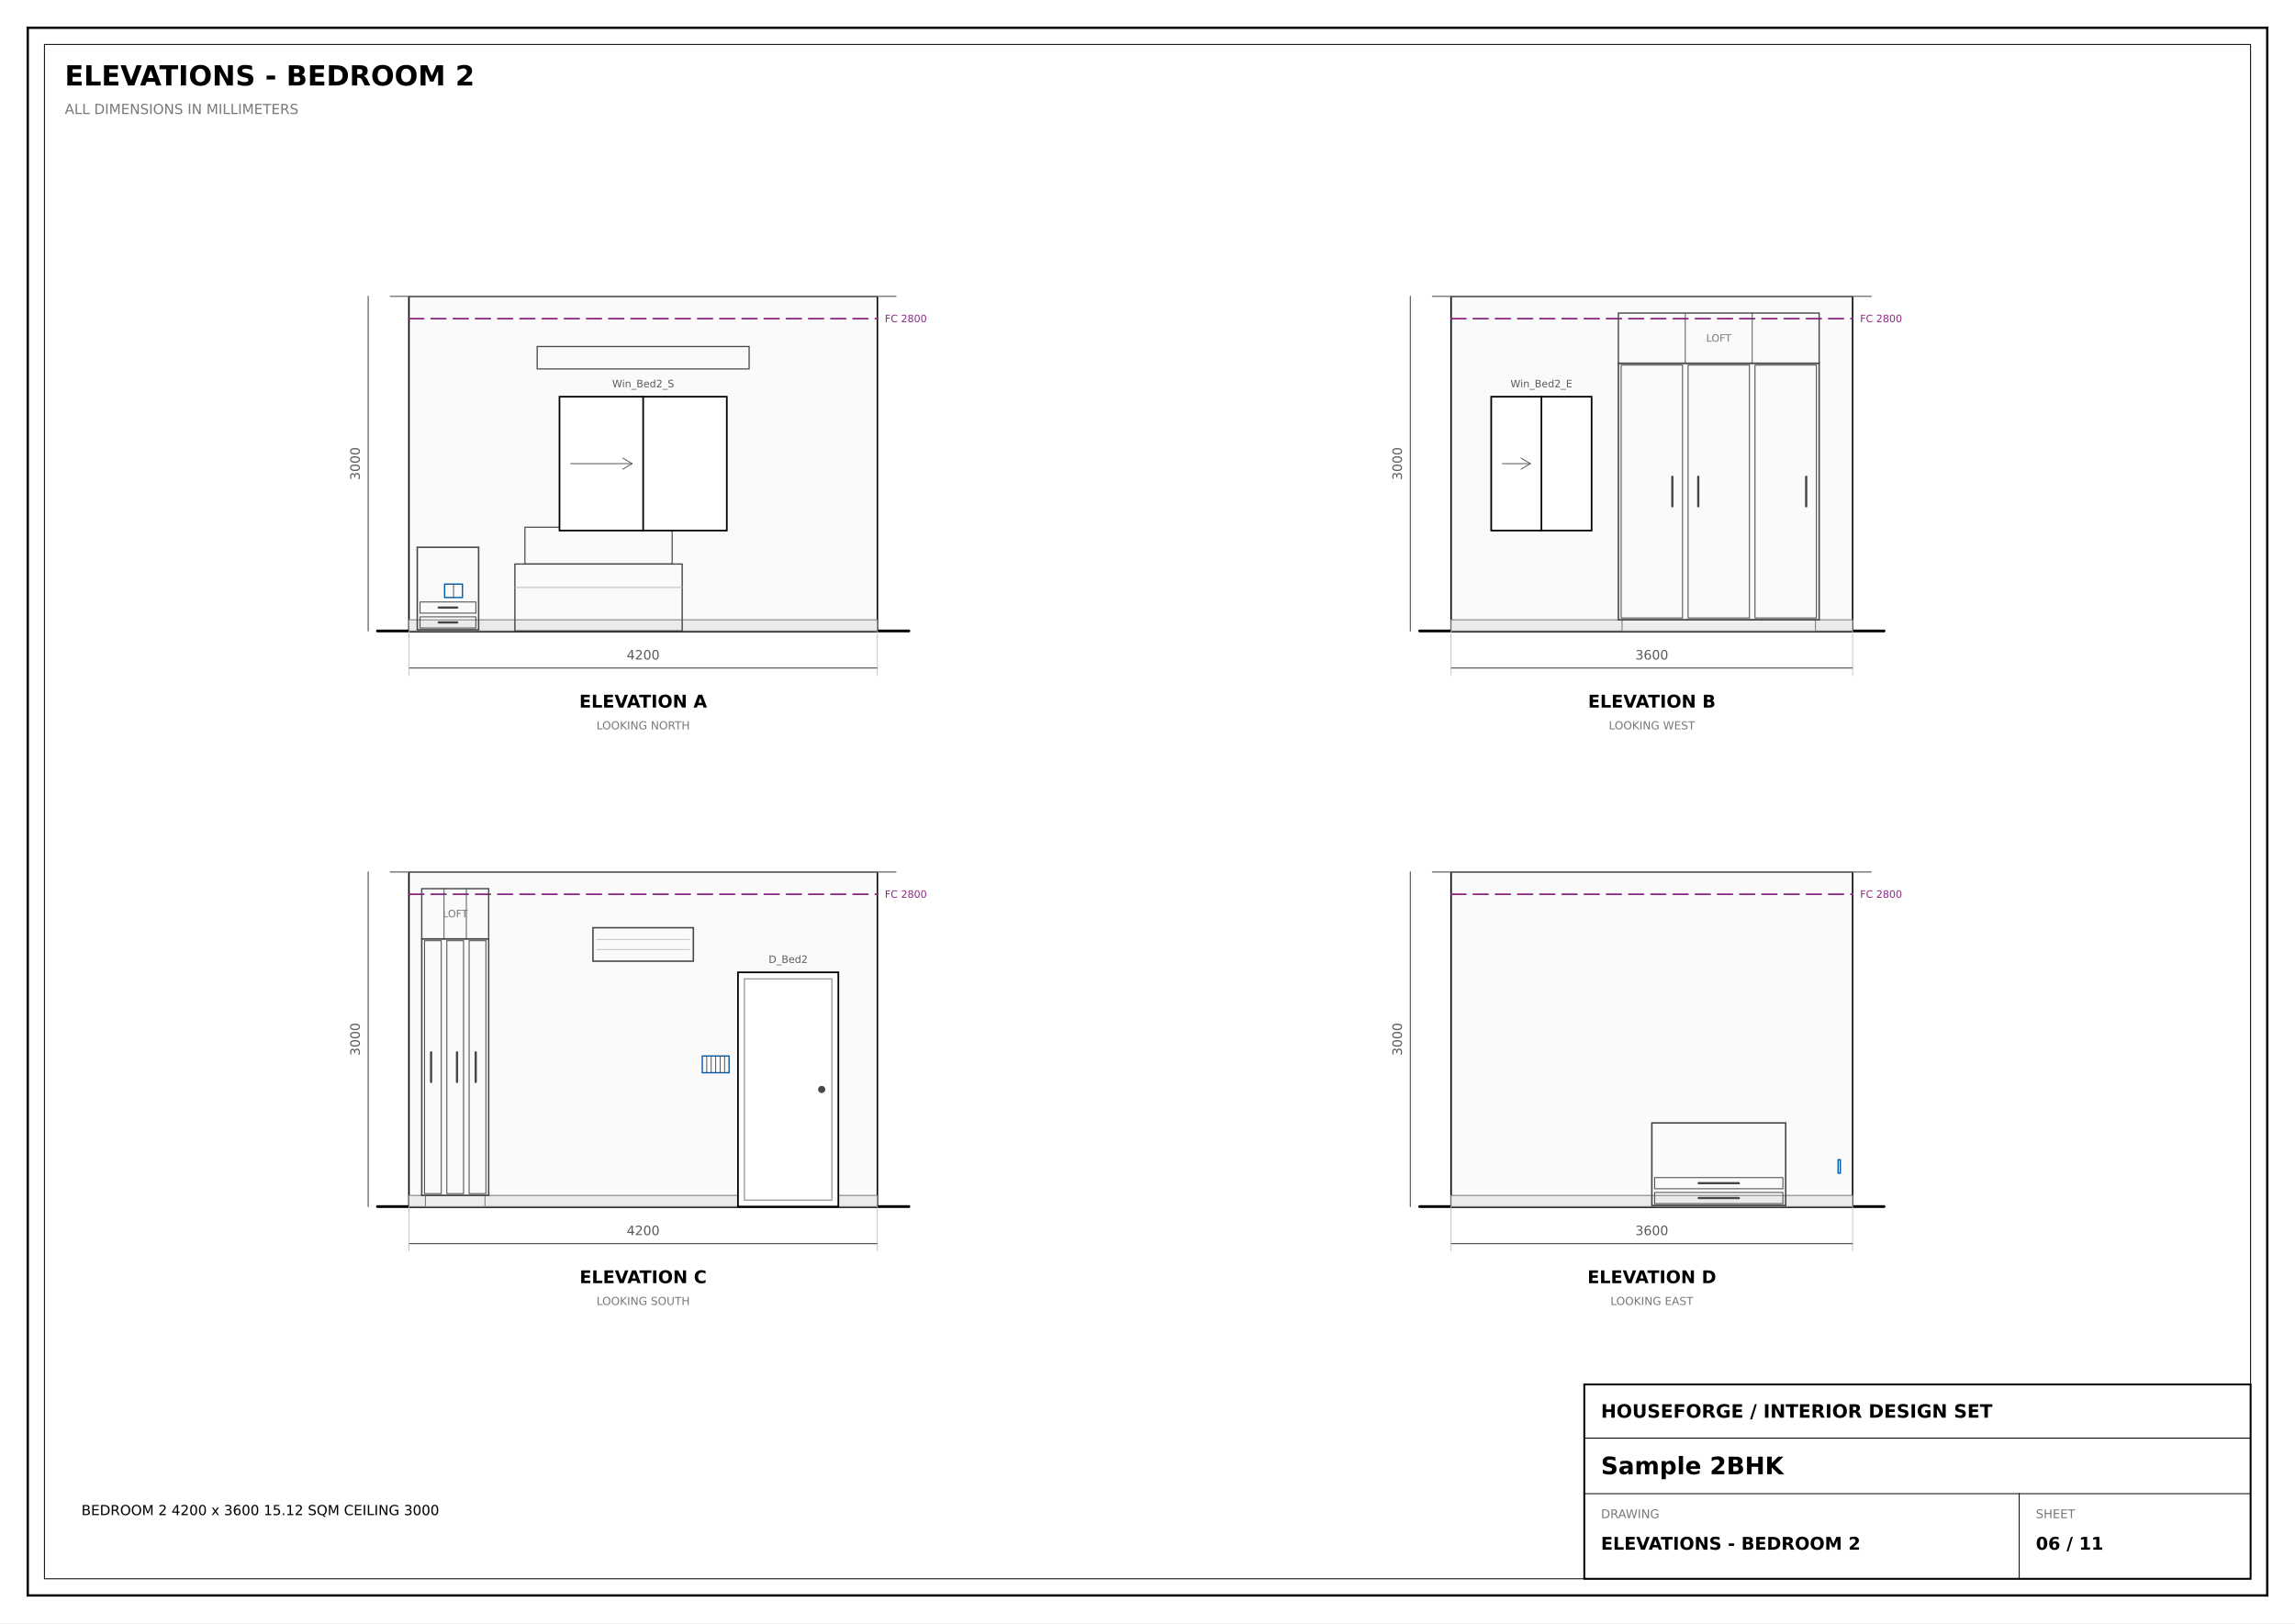
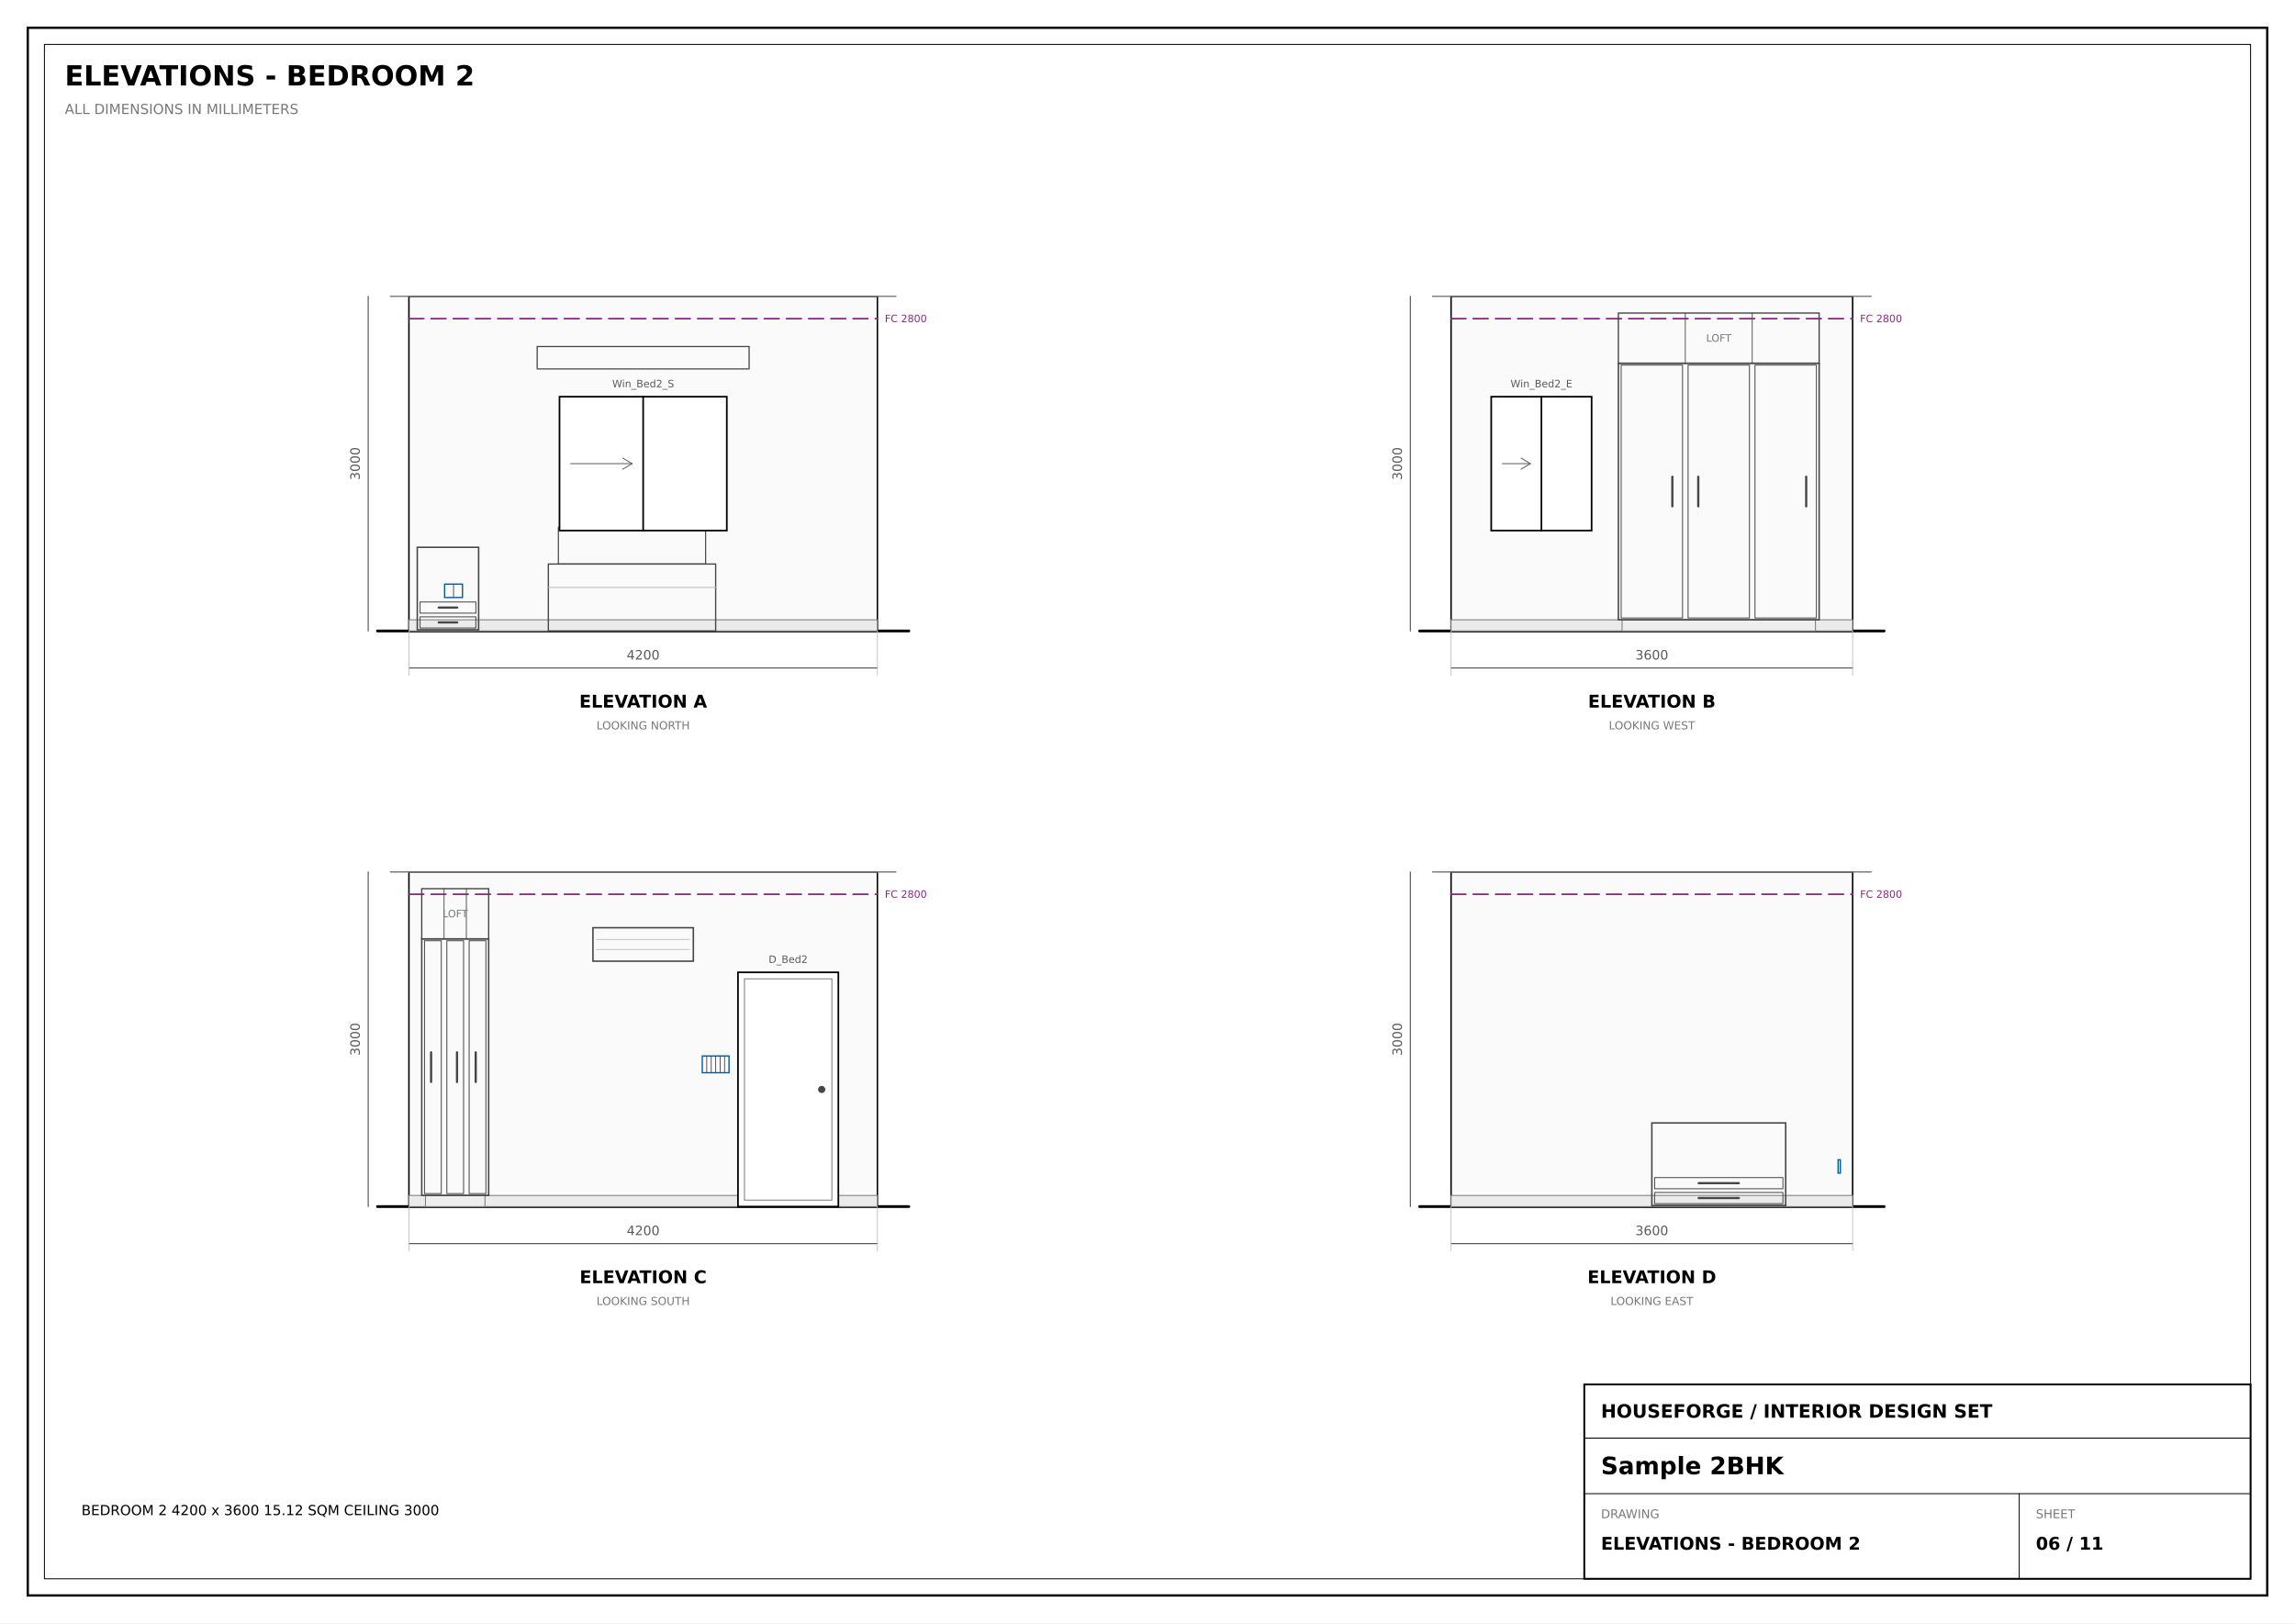
<svg xmlns="http://www.w3.org/2000/svg" width="2480" height="1754" viewBox="0 0 2480 1754">
  <rect width="2480" height="1754" fill="#ffffff" />
  <polygon points="30.00,30.00 2450.00,30.00 2450.00,1724.00 30.00,1724.00" fill="none" stroke="#000000" stroke-width="2.50" />
  <polygon points="48.00,48.00 2432.00,48.00 2432.00,1706.00 48.00,1706.00" fill="none" stroke="#000000" stroke-width="1.00" />
  <polygon points="1712.00,1496.00 2432.00,1496.00 2432.00,1706.00 1712.00,1706.00" fill="#ffffff" stroke="#000000" stroke-width="2.00" />
  <line x1="1712.00" y1="1554.00" x2="2432.00" y2="1554.00" stroke="#000000" stroke-width="1.00" stroke-linecap="round" />
  <line x1="1712.00" y1="1614.00" x2="2432.00" y2="1614.00" stroke="#000000" stroke-width="1.00" stroke-linecap="round" />
  <line x1="2182.00" y1="1614.00" x2="2182.00" y2="1706.00" stroke="#000000" stroke-width="1.00" stroke-linecap="round" />
  <text x="1730.00" y="1525.00" font-family="DejaVu Sans, Arial, sans-serif" font-size="20.00" fill="#000000" text-anchor="start" dominant-baseline="central" font-weight="bold">HOUSEFORGE  /  INTERIOR DESIGN SET</text>
  <text x="1730.00" y="1584.00" font-family="DejaVu Sans, Arial, sans-serif" font-size="26.00" fill="#000000" text-anchor="start" dominant-baseline="central" font-weight="bold">Sample 2BHK</text>
  <text x="1730.00" y="1636.00" font-family="DejaVu Sans, Arial, sans-serif" font-size="13.00" fill="#787878" text-anchor="start" dominant-baseline="central">DRAWING</text>
  <text x="1730.00" y="1668.00" font-family="DejaVu Sans, Arial, sans-serif" font-size="19.00" fill="#000000" text-anchor="start" dominant-baseline="central" font-weight="bold">ELEVATIONS - BEDROOM 2</text>
  <text x="2200.00" y="1636.00" font-family="DejaVu Sans, Arial, sans-serif" font-size="13.00" fill="#787878" text-anchor="start" dominant-baseline="central">SHEET</text>
  <text x="2200.00" y="1668.00" font-family="DejaVu Sans, Arial, sans-serif" font-size="19.00" fill="#000000" text-anchor="start" dominant-baseline="central" font-weight="bold">06 / 11</text>
  <text x="70.00" y="82.00" font-family="DejaVu Sans, Arial, sans-serif" font-size="30.00" fill="#000000" text-anchor="start" dominant-baseline="central" font-weight="bold">ELEVATIONS - BEDROOM 2</text>
  <text x="70.00" y="118.00" font-family="DejaVu Sans, Arial, sans-serif" font-size="15.00" fill="#787878" text-anchor="start" dominant-baseline="central">ALL DIMENSIONS IN MILLIMETERS</text>
  <polygon points="441.88,320.20 948.12,320.20 948.12,681.80 441.88,681.80" fill="#fafafa" stroke="#000000" stroke-width="1.60" />
  <line x1="407.88" y1="681.80" x2="982.12" y2="681.80" stroke="#000000" stroke-width="3.00" stroke-linecap="round" />
  <line x1="421.88" y1="320.20" x2="968.12" y2="320.20" stroke="#787878" stroke-width="1.40" stroke-linecap="round" />
  <line x1="441.88" y1="344.31" x2="948.12" y2="344.31" stroke="#8c2882" stroke-width="1.80" stroke-dasharray="16 8" stroke-linecap="round" />
  <text x="956.12" y="344.31" font-family="DejaVu Sans, Arial, sans-serif" font-size="11.00" fill="#8c2882" text-anchor="start" dominant-baseline="central">FC 2800</text>
  <polygon points="441.88,669.75 948.12,669.75 948.12,681.80 441.88,681.80" fill="#ebebeb" stroke="#787878" stroke-width="1.00" />
-   <polygon points="556.39,609.48 737.19,609.48 737.19,681.80 556.39,681.80" fill="none" stroke="#464646" stroke-width="1.40" />
-   <polygon points="567.23,569.70 726.34,569.70 726.34,609.48 567.23,609.48" fill="none" stroke="#464646" stroke-width="1.20" />
-   <line x1="556.39" y1="634.79" x2="737.19" y2="634.79" stroke="#b9b9b9" stroke-width="1.00" stroke-linecap="round" />
+   <polygon points="592.55,609.48 773.35,609.48 773.35,681.80 592.55,681.80" fill="none" stroke="#464646" stroke-width="1.40" />
+   <polygon points="603.39,569.70 762.50,569.70 762.50,609.48 603.39,609.48" fill="none" stroke="#464646" stroke-width="1.20" />
+   <line x1="592.55" y1="634.79" x2="773.35" y2="634.79" stroke="#b9b9b9" stroke-width="1.00" stroke-linecap="round" />
  <polygon points="454.92,680.59 513.21,680.59 513.21,681.80 454.92,681.80" fill="#eeeeee" stroke="#787878" stroke-width="1.00" />
  <polygon points="450.92,591.40 517.21,591.40 517.21,680.59 450.92,680.59" fill="none" stroke="#464646" stroke-width="1.60" />
  <polygon points="453.92,650.48 514.21,650.48 514.21,662.54 453.92,662.54" fill="none" stroke="#464646" stroke-width="1.00" />
  <line x1="474.07" y1="656.51" x2="494.07" y2="656.51" stroke="#464646" stroke-width="2.40" stroke-linecap="round" />
  <polygon points="453.92,666.54 514.21,666.54 514.21,678.59 453.92,678.59" fill="none" stroke="#464646" stroke-width="1.00" />
  <line x1="474.07" y1="672.57" x2="494.07" y2="672.57" stroke="#464646" stroke-width="2.40" stroke-linecap="round" />
  <polygon points="580.49,374.44 809.51,374.44 809.51,398.55 580.49,398.55" fill="none" stroke="#464646" stroke-width="1.30" />
  <line x1="580.49" y1="398.55" x2="809.51" y2="398.55" stroke="#787878" stroke-width="1.00" stroke-linecap="round" />
  <polygon points="480.45,631.18 499.74,631.18 499.74,645.64 480.45,645.64" fill="none" stroke="#005aaa" stroke-width="1.40" />
  <line x1="490.09" y1="631.18" x2="490.09" y2="645.64" stroke="#464646" stroke-width="0.90" stroke-linecap="round" />
  <polygon points="604.60,428.68 785.40,428.68 785.40,573.32 604.60,573.32" fill="#ffffff" stroke="#000000" stroke-width="1.80" />
  <line x1="695.00" y1="428.68" x2="695.00" y2="573.32" stroke="#000000" stroke-width="1.80" stroke-linecap="round" />
  <line x1="616.60" y1="501.00" x2="683.00" y2="501.00" stroke="#5a5a5a" stroke-width="1.00" stroke-linecap="round" />
  <line x1="683.00" y1="501.00" x2="673.00" y2="495.00" stroke="#5a5a5a" stroke-width="1.00" stroke-linecap="round" />
  <line x1="683.00" y1="501.00" x2="673.00" y2="507.00" stroke="#5a5a5a" stroke-width="1.00" stroke-linecap="round" />
  <text x="695.00" y="414.68" font-family="DejaVu Sans, Arial, sans-serif" font-size="11.00" fill="#5a5a5a" text-anchor="middle" dominant-baseline="central">Win_Bed2_S</text>
  <line x1="441.88" y1="721.80" x2="948.12" y2="721.80" stroke="#5a5a5a" stroke-width="1.20" stroke-linecap="round" />
  <line x1="441.88" y1="681.80" x2="441.88" y2="729.80" stroke="#b9b9b9" stroke-width="0.80" stroke-linecap="round" />
  <line x1="948.12" y1="681.80" x2="948.12" y2="729.80" stroke="#b9b9b9" stroke-width="0.80" stroke-linecap="round" />
  <text x="695.00" y="707.80" font-family="DejaVu Sans, Arial, sans-serif" font-size="14.00" fill="#5a5a5a" text-anchor="middle" dominant-baseline="central">4200</text>
  <line x1="397.88" y1="320.20" x2="397.88" y2="681.80" stroke="#5a5a5a" stroke-width="1.20" stroke-linecap="round" />
  <text x="383.88" y="501.00" font-family="DejaVu Sans, Arial, sans-serif" font-size="14.00" fill="#5a5a5a" text-anchor="middle" dominant-baseline="central" transform="rotate(-90.00 383.88 501.00)">3000</text>
  <text x="695.00" y="758.00" font-family="DejaVu Sans, Arial, sans-serif" font-size="19.00" fill="#000000" text-anchor="middle" dominant-baseline="central" font-weight="bold">ELEVATION A</text>
  <text x="695.00" y="784.00" font-family="DejaVu Sans, Arial, sans-serif" font-size="12.00" fill="#787878" text-anchor="middle" dominant-baseline="central">LOOKING NORTH</text>
  <polygon points="1568.04,320.20 2001.96,320.20 2001.96,681.80 1568.04,681.80" fill="#fafafa" stroke="#000000" stroke-width="1.60" />
  <line x1="1534.04" y1="681.80" x2="2035.96" y2="681.80" stroke="#000000" stroke-width="3.00" stroke-linecap="round" />
  <line x1="1548.04" y1="320.20" x2="2021.96" y2="320.20" stroke="#787878" stroke-width="1.40" stroke-linecap="round" />
  <line x1="1568.04" y1="344.31" x2="2001.96" y2="344.31" stroke="#8c2882" stroke-width="1.80" stroke-dasharray="16 8" stroke-linecap="round" />
  <text x="2009.96" y="344.31" font-family="DejaVu Sans, Arial, sans-serif" font-size="11.00" fill="#8c2882" text-anchor="start" dominant-baseline="central">FC 2800</text>
  <polygon points="1568.04,669.75 2001.96,669.75 2001.96,681.80 1568.04,681.80" fill="#ebebeb" stroke="#787878" stroke-width="1.00" />
  <polygon points="1752.84,669.75 1961.80,669.75 1961.80,681.80 1752.84,681.80" fill="#eeeeee" stroke="#787878" stroke-width="1.00" />
  <polygon points="1748.84,392.52 1965.80,392.52 1965.80,669.75 1748.84,669.75" fill="none" stroke="#464646" stroke-width="1.60" />
  <polygon points="1751.84,394.52 1818.16,394.52 1818.16,667.75 1751.84,667.75" fill="none" stroke="#464646" stroke-width="1.00" />
  <line x1="1807.16" y1="515.13" x2="1807.16" y2="547.13" stroke="#464646" stroke-width="2.40" stroke-linecap="round" />
  <polygon points="1824.16,394.52 1890.48,394.52 1890.48,667.75 1824.16,667.75" fill="none" stroke="#464646" stroke-width="1.00" />
  <line x1="1835.16" y1="515.13" x2="1835.16" y2="547.13" stroke="#464646" stroke-width="2.40" stroke-linecap="round" />
  <polygon points="1896.48,394.52 1962.80,394.52 1962.80,667.75 1896.48,667.75" fill="none" stroke="#464646" stroke-width="1.00" />
  <line x1="1951.80" y1="515.13" x2="1951.80" y2="547.13" stroke="#464646" stroke-width="2.40" stroke-linecap="round" />
  <polygon points="1748.84,338.28 1965.80,338.28 1965.80,392.52 1748.84,392.52" fill="none" stroke="#464646" stroke-width="1.40" />
  <line x1="1821.16" y1="338.28" x2="1821.16" y2="392.52" stroke="#464646" stroke-width="0.90" stroke-linecap="round" />
  <line x1="1893.48" y1="338.28" x2="1893.48" y2="392.52" stroke="#464646" stroke-width="0.90" stroke-linecap="round" />
  <text x="1857.32" y="365.40" font-family="DejaVu Sans, Arial, sans-serif" font-size="11.00" fill="#787878" text-anchor="middle" dominant-baseline="central">LOFT</text>
  <polygon points="1611.43,428.68 1719.91,428.68 1719.91,573.32 1611.43,573.32" fill="#ffffff" stroke="#000000" stroke-width="1.80" />
  <line x1="1665.67" y1="428.68" x2="1665.67" y2="573.32" stroke="#000000" stroke-width="1.80" stroke-linecap="round" />
  <line x1="1623.43" y1="501.00" x2="1653.67" y2="501.00" stroke="#5a5a5a" stroke-width="1.00" stroke-linecap="round" />
  <line x1="1653.67" y1="501.00" x2="1643.67" y2="495.00" stroke="#5a5a5a" stroke-width="1.00" stroke-linecap="round" />
  <line x1="1653.67" y1="501.00" x2="1643.67" y2="507.00" stroke="#5a5a5a" stroke-width="1.00" stroke-linecap="round" />
  <text x="1665.67" y="414.68" font-family="DejaVu Sans, Arial, sans-serif" font-size="11.00" fill="#5a5a5a" text-anchor="middle" dominant-baseline="central">Win_Bed2_E</text>
  <line x1="1568.04" y1="721.80" x2="2001.96" y2="721.80" stroke="#5a5a5a" stroke-width="1.20" stroke-linecap="round" />
  <line x1="1568.04" y1="681.80" x2="1568.04" y2="729.80" stroke="#b9b9b9" stroke-width="0.80" stroke-linecap="round" />
  <line x1="2001.96" y1="681.80" x2="2001.96" y2="729.80" stroke="#b9b9b9" stroke-width="0.80" stroke-linecap="round" />
  <text x="1785.00" y="707.80" font-family="DejaVu Sans, Arial, sans-serif" font-size="14.00" fill="#5a5a5a" text-anchor="middle" dominant-baseline="central">3600</text>
  <line x1="1524.04" y1="320.20" x2="1524.04" y2="681.80" stroke="#5a5a5a" stroke-width="1.20" stroke-linecap="round" />
  <text x="1510.04" y="501.00" font-family="DejaVu Sans, Arial, sans-serif" font-size="14.00" fill="#5a5a5a" text-anchor="middle" dominant-baseline="central" transform="rotate(-90.00 1510.04 501.00)">3000</text>
  <text x="1785.00" y="758.00" font-family="DejaVu Sans, Arial, sans-serif" font-size="19.00" fill="#000000" text-anchor="middle" dominant-baseline="central" font-weight="bold">ELEVATION B</text>
  <text x="1785.00" y="784.00" font-family="DejaVu Sans, Arial, sans-serif" font-size="12.00" fill="#787878" text-anchor="middle" dominant-baseline="central">LOOKING WEST</text>
  <polygon points="441.88,942.20 948.12,942.20 948.12,1303.80 441.88,1303.80" fill="#fafafa" stroke="#000000" stroke-width="1.60" />
  <line x1="407.88" y1="1303.80" x2="982.12" y2="1303.80" stroke="#000000" stroke-width="3.00" stroke-linecap="round" />
  <line x1="421.88" y1="942.20" x2="968.12" y2="942.20" stroke="#787878" stroke-width="1.40" stroke-linecap="round" />
  <line x1="441.88" y1="966.31" x2="948.12" y2="966.31" stroke="#8c2882" stroke-width="1.80" stroke-dasharray="16 8" stroke-linecap="round" />
  <text x="956.12" y="966.31" font-family="DejaVu Sans, Arial, sans-serif" font-size="11.00" fill="#8c2882" text-anchor="start" dominant-baseline="central">FC 2800</text>
  <polygon points="441.88,1291.75 948.12,1291.75 948.12,1303.80 441.88,1303.80" fill="#ebebeb" stroke="#787878" stroke-width="1.00" />
  <polygon points="459.74,1291.75 524.06,1291.75 524.06,1303.80 459.74,1303.80" fill="#eeeeee" stroke="#787878" stroke-width="1.00" />
  <polygon points="455.74,1014.52 528.06,1014.52 528.06,1291.75 455.74,1291.75" fill="none" stroke="#464646" stroke-width="1.60" />
  <polygon points="458.74,1016.52 476.85,1016.52 476.85,1289.75 458.74,1289.75" fill="none" stroke="#464646" stroke-width="1.00" />
  <line x1="465.85" y1="1137.13" x2="465.85" y2="1169.13" stroke="#464646" stroke-width="2.40" stroke-linecap="round" />
  <polygon points="482.85,1016.52 500.95,1016.52 500.95,1289.75 482.85,1289.75" fill="none" stroke="#464646" stroke-width="1.00" />
  <line x1="493.85" y1="1137.13" x2="493.85" y2="1169.13" stroke="#464646" stroke-width="2.40" stroke-linecap="round" />
  <polygon points="506.95,1016.52 525.06,1016.52 525.06,1289.75 506.95,1289.75" fill="none" stroke="#464646" stroke-width="1.00" />
  <line x1="514.06" y1="1137.13" x2="514.06" y2="1169.13" stroke="#464646" stroke-width="2.40" stroke-linecap="round" />
  <polygon points="455.74,960.28 528.06,960.28 528.06,1014.52 455.74,1014.52" fill="none" stroke="#464646" stroke-width="1.40" />
  <line x1="479.85" y1="960.28" x2="479.85" y2="1014.52" stroke="#464646" stroke-width="0.90" stroke-linecap="round" />
  <line x1="503.95" y1="960.28" x2="503.95" y2="1014.52" stroke="#464646" stroke-width="0.90" stroke-linecap="round" />
  <text x="491.90" y="987.40" font-family="DejaVu Sans, Arial, sans-serif" font-size="11.00" fill="#787878" text-anchor="middle" dominant-baseline="central">LOFT</text>
  <polygon points="758.88,1141.08 787.81,1141.08 787.81,1159.16 758.88,1159.16" fill="none" stroke="#005aaa" stroke-width="1.40" />
  <line x1="763.70" y1="1141.08" x2="763.70" y2="1159.16" stroke="#464646" stroke-width="0.90" stroke-linecap="round" />
  <line x1="768.53" y1="1141.08" x2="768.53" y2="1159.16" stroke="#464646" stroke-width="0.90" stroke-linecap="round" />
  <line x1="773.35" y1="1141.08" x2="773.35" y2="1159.16" stroke="#464646" stroke-width="0.90" stroke-linecap="round" />
  <line x1="778.17" y1="1141.08" x2="778.17" y2="1159.16" stroke="#464646" stroke-width="0.90" stroke-linecap="round" />
  <line x1="782.99" y1="1141.08" x2="782.99" y2="1159.16" stroke="#464646" stroke-width="0.90" stroke-linecap="round" />
  <polygon points="640.76,1002.47 749.24,1002.47 749.24,1038.63 640.76,1038.63" fill="none" stroke="#464646" stroke-width="1.60" />
  <line x1="644.76" y1="1015.12" x2="745.24" y2="1015.12" stroke="#b9b9b9" stroke-width="0.90" stroke-linecap="round" />
  <line x1="644.76" y1="1025.97" x2="745.24" y2="1025.97" stroke="#b9b9b9" stroke-width="0.90" stroke-linecap="round" />
  <polygon points="797.45,1050.68 905.93,1050.68 905.93,1303.80 797.45,1303.80" fill="#ffffff" stroke="#000000" stroke-width="1.80" />
  <polygon points="804.45,1057.68 898.93,1057.68 898.93,1296.80 804.45,1296.80" fill="none" stroke="#787878" stroke-width="1.00" />
  <circle cx="887.93" cy="1177.24" r="3.40" fill="#464646" stroke="#464646" stroke-width="1.00" />
  <text x="851.69" y="1036.68" font-family="DejaVu Sans, Arial, sans-serif" font-size="11.00" fill="#5a5a5a" text-anchor="middle" dominant-baseline="central">D_Bed2</text>
  <line x1="441.88" y1="1343.80" x2="948.12" y2="1343.80" stroke="#5a5a5a" stroke-width="1.20" stroke-linecap="round" />
  <line x1="441.88" y1="1303.80" x2="441.88" y2="1351.80" stroke="#b9b9b9" stroke-width="0.80" stroke-linecap="round" />
  <line x1="948.12" y1="1303.80" x2="948.12" y2="1351.80" stroke="#b9b9b9" stroke-width="0.80" stroke-linecap="round" />
  <text x="695.00" y="1329.80" font-family="DejaVu Sans, Arial, sans-serif" font-size="14.00" fill="#5a5a5a" text-anchor="middle" dominant-baseline="central">4200</text>
  <line x1="397.88" y1="942.20" x2="397.88" y2="1303.80" stroke="#5a5a5a" stroke-width="1.20" stroke-linecap="round" />
  <text x="383.88" y="1123.00" font-family="DejaVu Sans, Arial, sans-serif" font-size="14.00" fill="#5a5a5a" text-anchor="middle" dominant-baseline="central" transform="rotate(-90.00 383.88 1123.00)">3000</text>
  <text x="695.00" y="1380.00" font-family="DejaVu Sans, Arial, sans-serif" font-size="19.00" fill="#000000" text-anchor="middle" dominant-baseline="central" font-weight="bold">ELEVATION C</text>
  <text x="695.00" y="1406.00" font-family="DejaVu Sans, Arial, sans-serif" font-size="12.00" fill="#787878" text-anchor="middle" dominant-baseline="central">LOOKING SOUTH</text>
  <polygon points="1568.04,942.20 2001.96,942.20 2001.96,1303.80 1568.04,1303.80" fill="#fafafa" stroke="#000000" stroke-width="1.60" />
  <line x1="1534.04" y1="1303.80" x2="2035.96" y2="1303.80" stroke="#000000" stroke-width="3.00" stroke-linecap="round" />
  <line x1="1548.04" y1="942.20" x2="2021.96" y2="942.20" stroke="#787878" stroke-width="1.40" stroke-linecap="round" />
  <line x1="1568.04" y1="966.31" x2="2001.96" y2="966.31" stroke="#8c2882" stroke-width="1.80" stroke-dasharray="16 8" stroke-linecap="round" />
  <text x="2009.96" y="966.31" font-family="DejaVu Sans, Arial, sans-serif" font-size="11.00" fill="#8c2882" text-anchor="start" dominant-baseline="central">FC 2800</text>
  <polygon points="1568.04,1291.75 2001.96,1291.75 2001.96,1303.80 1568.04,1303.80" fill="#ebebeb" stroke="#787878" stroke-width="1.00" />
  <polygon points="1986.29,1253.18 1988.70,1253.18 1988.70,1267.64 1986.29,1267.64" fill="none" stroke="#005aaa" stroke-width="1.40" />
  <polygon points="1789.00,1302.59 1925.64,1302.59 1925.64,1303.80 1789.00,1303.80" fill="#eeeeee" stroke="#787878" stroke-width="1.00" />
  <polygon points="1785.00,1213.40 1929.64,1213.40 1929.64,1302.59 1785.00,1302.59" fill="none" stroke="#464646" stroke-width="1.60" />
  <polygon points="1788.00,1272.48 1926.64,1272.48 1926.64,1284.54 1788.00,1284.54" fill="none" stroke="#464646" stroke-width="1.00" />
  <line x1="1835.62" y1="1278.51" x2="1879.02" y2="1278.51" stroke="#464646" stroke-width="2.40" stroke-linecap="round" />
  <polygon points="1788.00,1288.54 1926.64,1288.54 1926.64,1300.59 1788.00,1300.59" fill="none" stroke="#464646" stroke-width="1.00" />
  <line x1="1835.62" y1="1294.57" x2="1879.02" y2="1294.57" stroke="#464646" stroke-width="2.40" stroke-linecap="round" />
  <line x1="1568.04" y1="1343.80" x2="2001.96" y2="1343.80" stroke="#5a5a5a" stroke-width="1.20" stroke-linecap="round" />
  <line x1="1568.04" y1="1303.80" x2="1568.04" y2="1351.80" stroke="#b9b9b9" stroke-width="0.80" stroke-linecap="round" />
  <line x1="2001.96" y1="1303.80" x2="2001.96" y2="1351.80" stroke="#b9b9b9" stroke-width="0.80" stroke-linecap="round" />
  <text x="1785.00" y="1329.80" font-family="DejaVu Sans, Arial, sans-serif" font-size="14.00" fill="#5a5a5a" text-anchor="middle" dominant-baseline="central">3600</text>
  <line x1="1524.04" y1="942.20" x2="1524.04" y2="1303.80" stroke="#5a5a5a" stroke-width="1.20" stroke-linecap="round" />
  <text x="1510.04" y="1123.00" font-family="DejaVu Sans, Arial, sans-serif" font-size="14.00" fill="#5a5a5a" text-anchor="middle" dominant-baseline="central" transform="rotate(-90.00 1510.04 1123.00)">3000</text>
  <text x="1785.00" y="1380.00" font-family="DejaVu Sans, Arial, sans-serif" font-size="19.00" fill="#000000" text-anchor="middle" dominant-baseline="central" font-weight="bold">ELEVATION D</text>
  <text x="1785.00" y="1406.00" font-family="DejaVu Sans, Arial, sans-serif" font-size="12.00" fill="#787878" text-anchor="middle" dominant-baseline="central">LOOKING EAST</text>
  <text x="88.00" y="1632.00" font-family="DejaVu Sans, Arial, sans-serif" font-size="15.00" fill="#000000" text-anchor="start" dominant-baseline="central">BEDROOM 2   4200 x 3600   15.12 SQM   CEILING 3000</text>
</svg>
